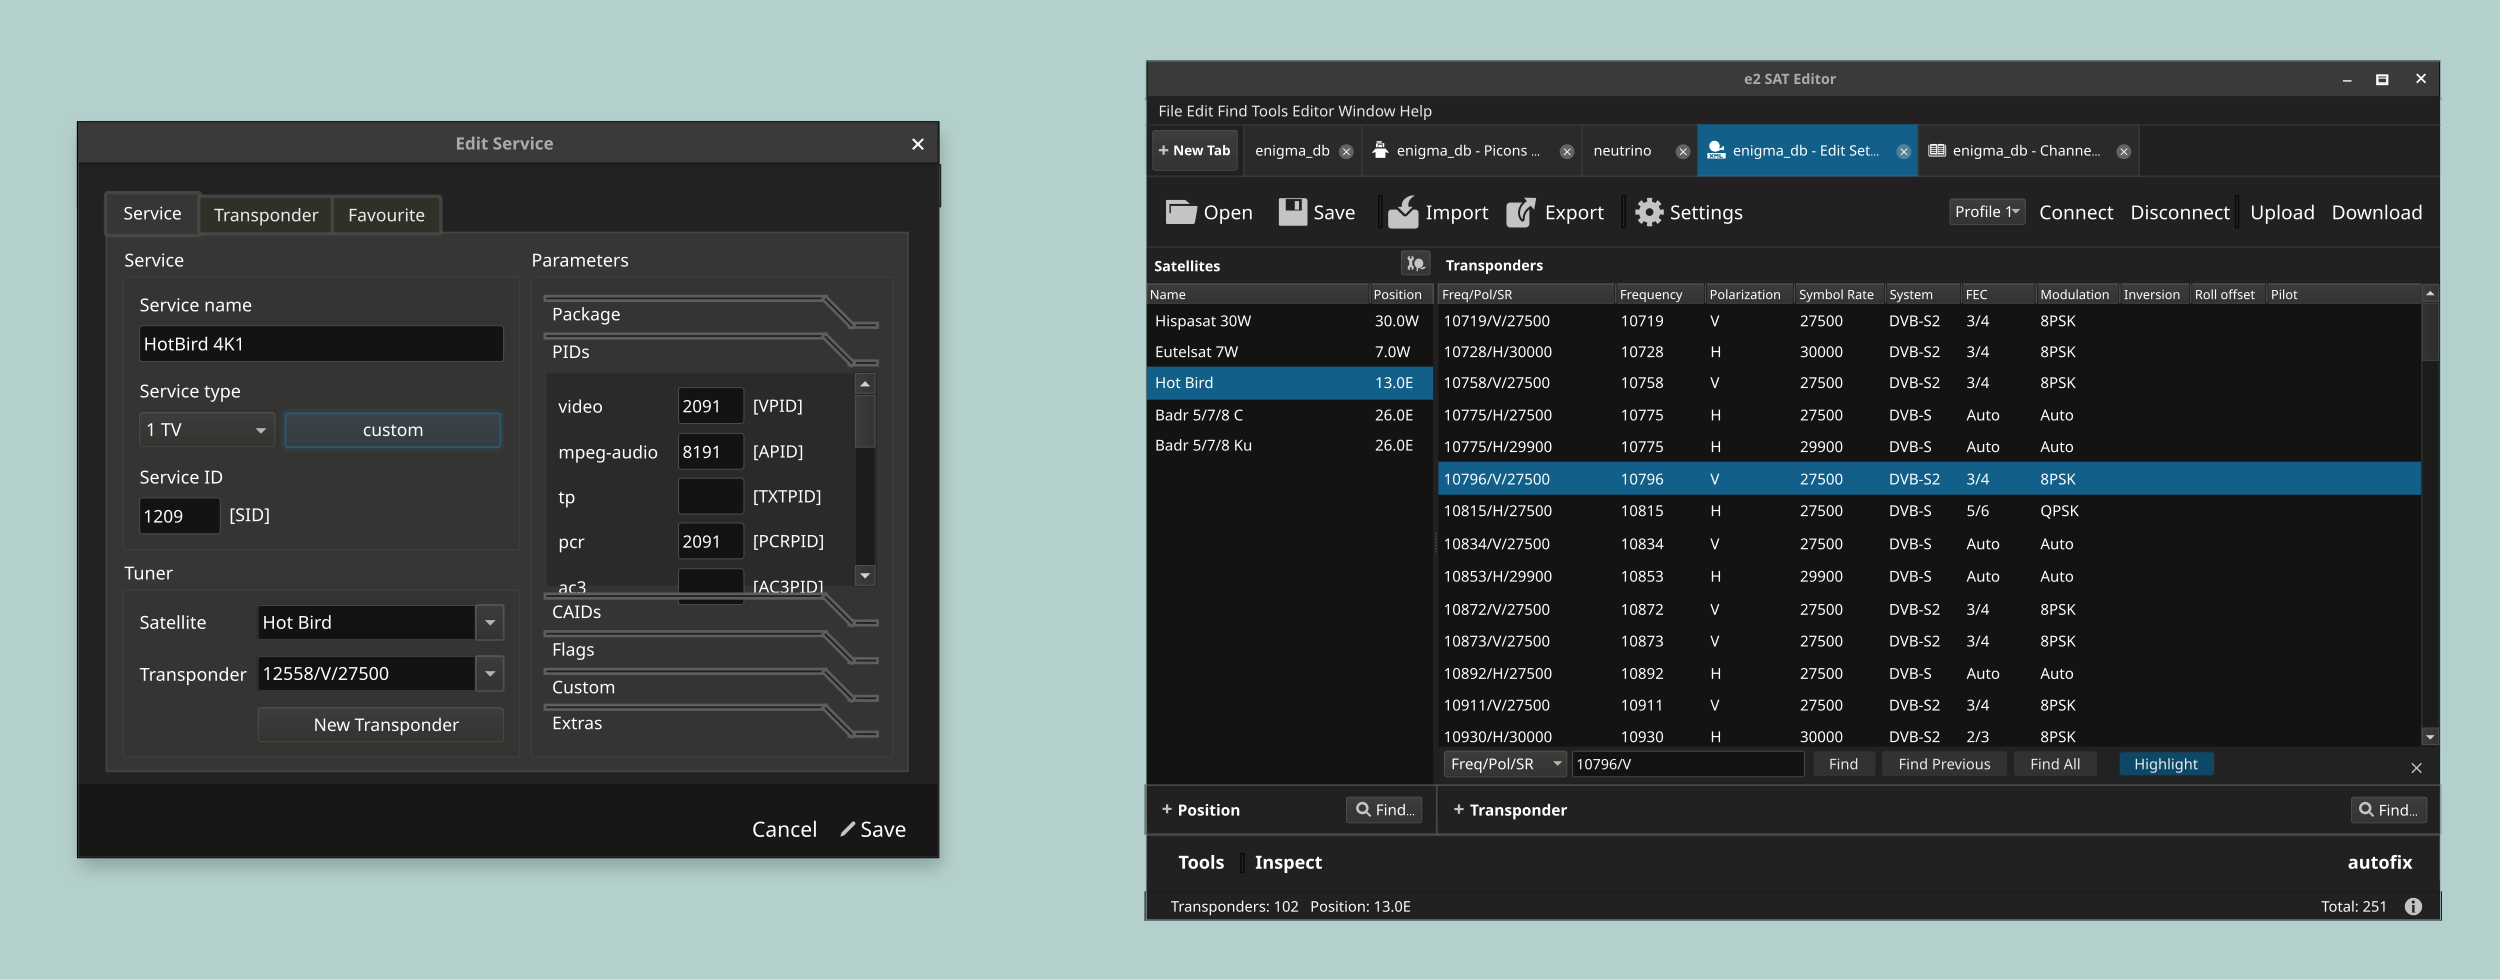
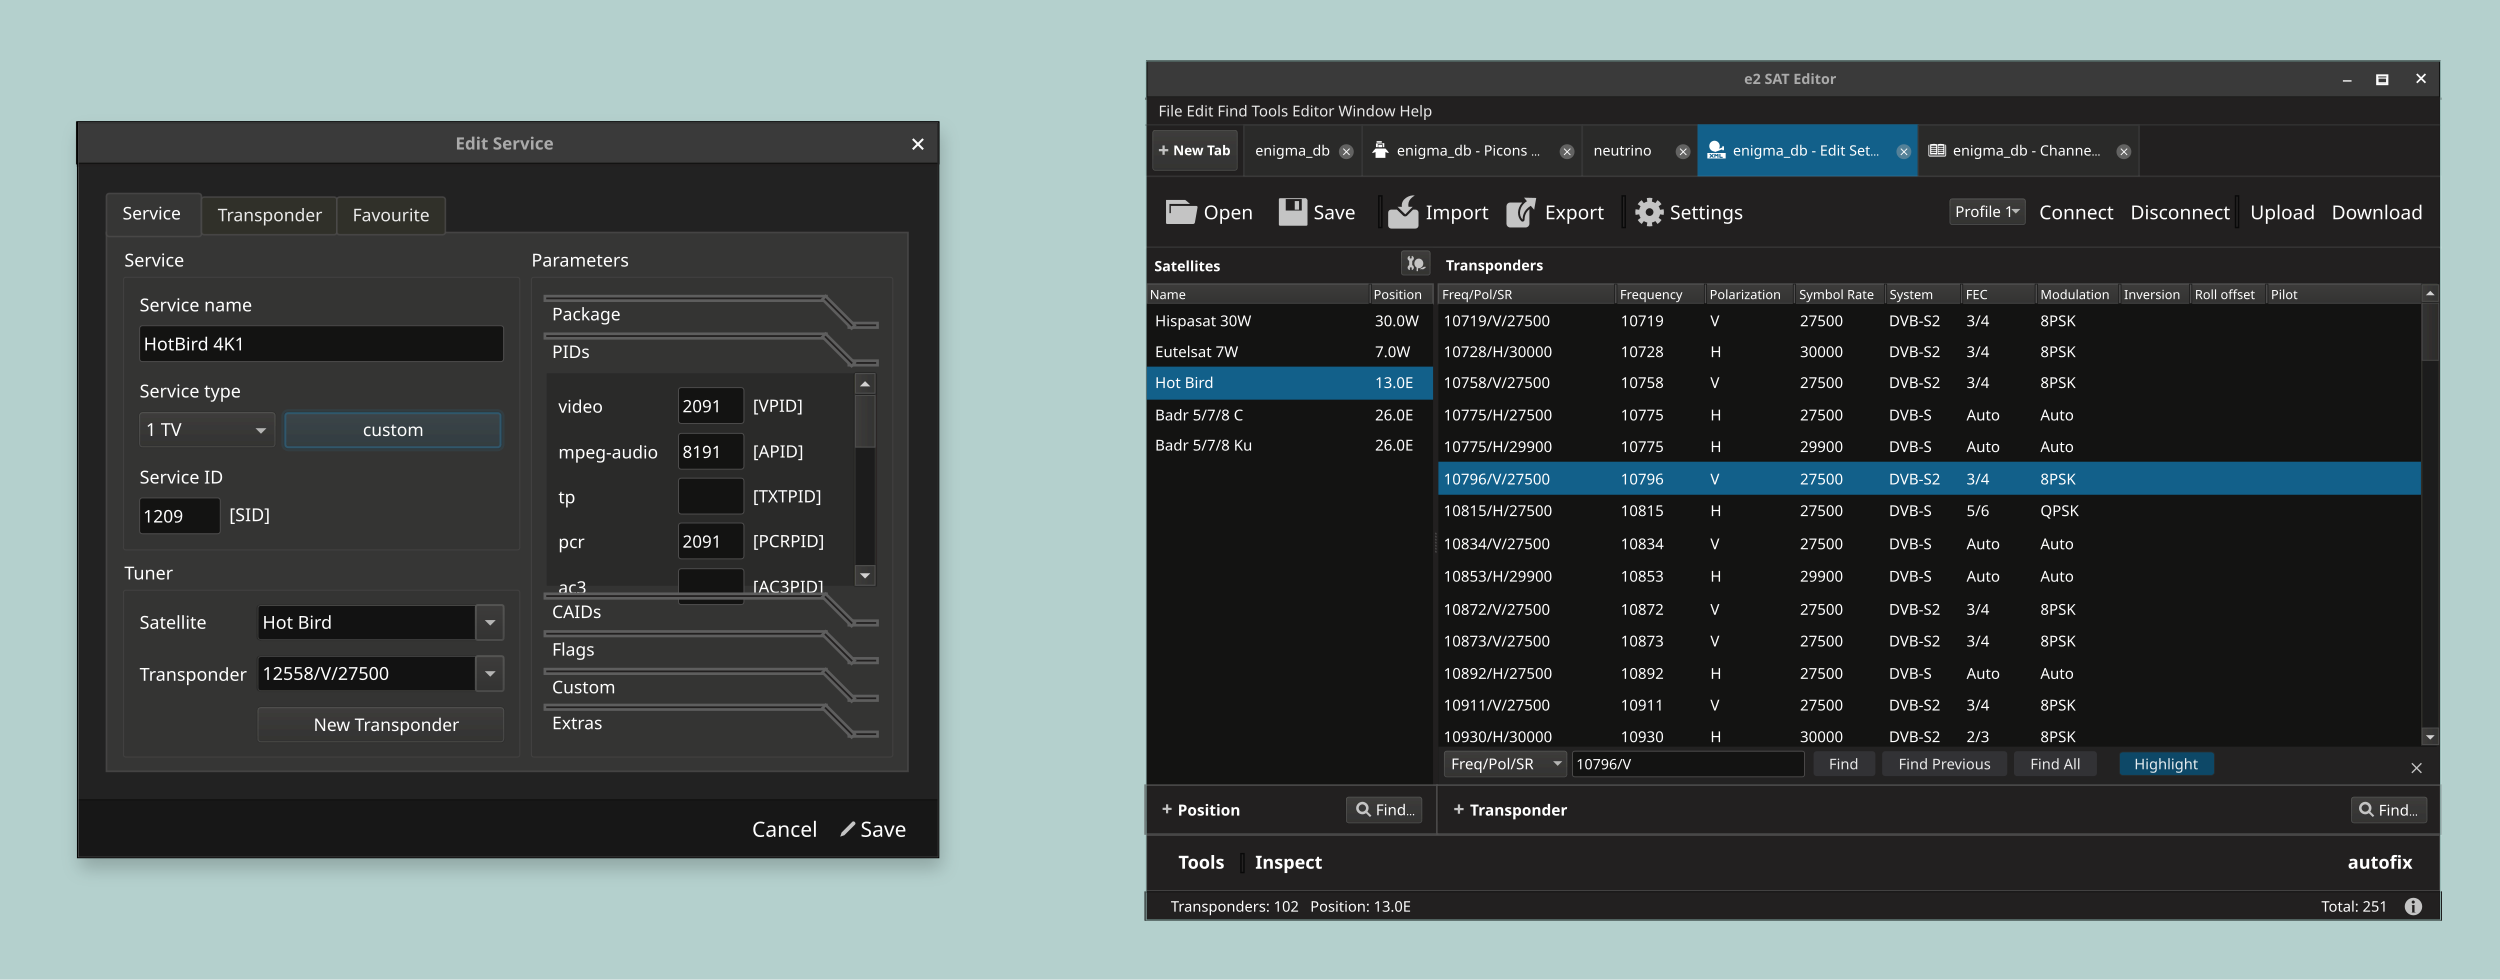
<svg xmlns="http://www.w3.org/2000/svg" style="pointer-events:none;user-select:none;text-rendering:geometricprecision" viewBox="0 0 3318 1300">
  <defs>
    <symbol id="aad">
      <path d="M37.8 37.8h18V26.3h-18V8H26.3v18.1H8v11.6h18.1v18h11.6v-18z" />
    </symbol>
    <symbol id="cbw">
      <path d="m60 15-3-.5v35.7a150.1 150.1 0 0 0-14.3-.6l-3 .2-6.7.6v-36S39.6 13 43 13c4 0 14 1.5 14 1.5l3 .5a5 5 0 0 1 3 4.7v32.6c0 2.9-2.3 5.2-5.2 5.2H6.2A5.2 5.2 0 0 1 1 52.3V19.7A5 5 0 0 1 4 15l3-.5S17 13 21 13c3.4 0 10 1.5 10 1.5v35.9a286 286 0 0 0-13-.9c-3 0-7.9.4-11 .7V14.5L4 15v38.7h56V15zM28.5 42.5a2 2 0 0 0-2-2h-14a2 2 0 0 0 0 4h14a2 2 0 0 0 2-2zm25 0a2 2 0 0 0-2-2h-14a2 2 0 0 0 0 4h14a2 2 0 0 0 2-2zm-25-7a2 2 0 0 0-2-2h-14a2 2 0 0 0 0 4h14a2 2 0 0 0 2-2zm25 0a2 2 0 0 0-2-2h-14a2 2 0 0 0 0 4h14a2 2 0 0 0 2-2zm-25-7a2 2 0 0 0-2-2h-14a2 2 0 0 0 0 4h14a2 2 0 0 0 2-2zm25 0a2 2 0 0 0-2-2h-14a2 2 0 0 0 0 4h14a2 2 0 0 0 2-2zm-25-7a2 2 0 0 0-2-2h-14a2 2 0 0 0 0 4h14a2 2 0 0 0 2-2zm25 0a2 2 0 0 0-2-2h-14a2 2 0 0 0 0 4h14a2 2 0 0 0 2-2z" />
    </symbol>
    <symbol id="cce">
      <path d="m62.3 7.3-5.6-5.6L32 26.4 7.3 1.7 1.7 7.3 26.4 32 1.7 56.7l5.6 5.6L32 37.6l24.7 24.7 5.6-5.6L37.6 32 62.3 7.3z" />
    </symbol>
    <symbol id="edt">
      <path d="M13.6 42.3 46.8 9c2-2 5.5-1.7 7.8.7 2.4 2.3 2.7 5.8.7 7.8L22.1 50.7 9.4 55l4.2-12.7z" />
    </symbol>
    <symbol id="ees">
      <path d="M32 50.5a17 17 0 0 1-8-14.7c0-9.3 7-16.9 15.6-16.9 8.7 0 15.7 7.6 15.7 16.9s-7 16.9-15.7 16.9l-2.7-.3-.2 10.5-4.9-.1.2-12.3zM6 26.8v15c-.8.4-1.6.9-2.3 1.5a9 9 0 0 0 0 14c1 .8 2.1 1.5 3.3 2l1.4-1v-7.2c0-1 .8-1.6 1.8-1.6H13c.5 0 1 .2 1.4.5.3.3.5.7.5 1v7.1l1.4 1c1-.5 2-1 2.8-1.8a9 9 0 0 0 0-14c-.7-.6-1.6-1.1-2.5-1.5v-15c.9-.4 1.7-1 2.5-1.6a9 9 0 0 0 0-14c-1-.7-2-1.3-3.1-1.8l-1.4 1V17c0 .9-.8 1.5-1.8 1.5h-3c-1 0-1.8-.6-1.8-1.5v-6.8l-1.4-.9c-1 .5-2.1 1-3 1.8a9 9 0 0 0 0 14c.7.7 1.6 1.2 2.5 1.6zm44.3 25-.6-.4-5.4 3.4.7 2 6-1.2c1.2 1.2 2.8 1.5 3.8.8l7.4-4.6c.8-.5 1.3-1.5 1.4-2.7 0-.8-.2-1.3-.5-1.5-.2-.2-.5-.4-1-.4a5 5 0 0 0-1.2.4l-.8.2h-.4c-1-.6-2-.6-2.8 0l-6.6 4z" />
    </symbol>
    <symbol id="fft">
      <path d="M56.3 31H13.8A13 13 0 0 0 1 44v61.3c0 7 5.7 12.8 12.8 12.8h54.5c7 0 12.8-5.8 12.8-12.8v-51c-16.6 14-16.6 30.2-17 36.9a6.8 6.8 0 0 1-11.7 4.4C38 81 36.3 52.4 56.3 31.1zm1 59.7c-14.6-14.7-13-46 15.2-64.3L62.2 14l42.8 1-7.3 41.4-11.8-14C57.8 59.3 57.8 82 57.3 90.6z" />
    </symbol>
    <symbol id="fgt">
      <path d="M87.8 55.7h8.5c5.9 0 10.7 4.8 10.7 10.6v45c0 6-4.8 10.7-10.7 10.7H11.7C5.8 122 1 117.2 1 111.4v-45c0-6 4.8-10.7 10.7-10.7h19.8L54 77.5a10 10 0 0 0 6.3 2.1c2 0 4.8-.8 6.2-2.2l21.3-21.7zM94 6.4C76 3.3 44.4 18.9 49 45.9H33.6l27.2 26.4 25.8-26.4H72.1C67.3 21.7 88 10.8 94 6.4z" />
    </symbol>
    <symbol id="fho">
      <path d="M32 62.5a30.5 30.5 0 0 1 0-61v9.6l-1-.1a5.4 5.4 0 1 0 1 10.7v5.1l-7.4.2 2.8 1.2V51l-2.8 2H32v9.5zm0-51.4V1.5a30.5 30.5 0 0 1 0 61V53h9.5l-5.8-2V26.6l-3.7.1v-5A5.4 5.4 0 0 0 32 11z" />
    </symbol>
    <symbol id="fin">
      <path d="M21 43h89c2.9 0 4.7 2.2 4.2 5l-9.3 53c-.5 2.7-3.2 5-6 5H8a3.8 3.8 0 0 1-3.9-3.8V22h67.2L88 36H16v32h5V43z" />
    </symbol>
    <symbol id="fje">
      <path d="M114 22v86.2c0 2-1.7 3.8-3.8 3.8H17.8a3.8 3.8 0 0 1-3.8-3.8V19.8c0-2 1.7-3.8 3.8-3.8H109l5 6zM94 59V19H38v40h56zm-9.5-33v30h-15V26h15z" />
    </symbol>
    <symbol id="pkw">
      <path d="M14.8 29.2h34.5s13.9 14.5 11.4 15.6c-1 .5-6.1-1-11.5-3V62H14.8V41.7c-5.4 2-10.4 3.6-11.5 3.1-2.5-1 11.5-15.6 11.5-15.6zm22-17.8H16.3v13.1h6.4V14h14v-2.6zm1.7 5.2h-14v8h14v-8zm6.8-6.2v14.1H41v-9.2h-2.5v-4.9h6.8zm-8.7-7H18.5v5.4h18.1V3.5z" />
    </symbol>
    <symbol id="slh">
      <path d="M40 45.2a20.9 20.9 0 0 1-12.4 4.2A22.6 22.6 0 0 1 5.8 30.7 22.5 22.5 0 0 1 27.6 5.6c10 0 19.4 7.7 21.4 17.6A22 22 0 0 1 45 40l14 13.8-5.1 5.1L40 45.2zM27.4 14.6c-6.2.1-12 5.2-12.7 11.5-.6 5.4 2.7 11 7.8 13.2A13.3 13.3 0 0 0 39.8 31a13.2 13.2 0 0 0-12.4-16.3z" />
    </symbol>
    <symbol id="sms">
      <path d="M74 15.4a50 50 0 0 0-19.7 0c.8 4 1.4 8.2 1.8 12.4-4.3 1-8.5 2.7-12.2 5.1-2.7-3.2-5.2-6.6-7.5-10.1a50 50 0 0 0-14 13.9c3.6 2.3 7 4.8 10.2 7.5a37.4 37.4 0 0 0-5 12.2c-4.2-.4-8.4-1-12.5-1.9a50 50 0 0 0 0 19.7 171 171 0 0 1 12.5-1.9c.9 4.4 2.6 8.5 5 12.3-3.2 2.7-6.6 5.2-10.1 7.5A50 50 0 0 0 36.4 106c2.3-3.5 4.8-6.9 7.5-10.1 3.7 2.4 7.9 4 12.2 5-.4 4.2-1 8.4-1.8 12.5a50 50 0 0 0 19.6 0c-.8-4.1-1.4-8.3-1.8-12.5 4.3-1 8.5-2.6 12.2-5 2.7 3.2 5.2 6.6 7.5 10.1a50 50 0 0 0 14-14c-3.6-2.2-7-4.7-10.2-7.4 2.4-3.8 4.1-7.9 5-12.3 4.2.5 8.4 1 12.5 2a50 50 0 0 0 0-19.8c-4.1.9-8.3 1.5-12.5 2-.9-4.4-2.6-8.6-5-12.3 3.2-2.7 6.6-5.2 10.1-7.5a50 50 0 0 0-13.9-14c-2.3 3.6-4.8 7-7.5 10.2a37.4 37.4 0 0 0-12.2-5c.4-4.3 1-8.4 1.8-12.5zM64 50.9a13.5 13.5 0 1 1 0 27 13.5 13.5 0 0 1 0-27z" />
    </symbol>
    <symbol id="tnw">
      <path d="M64 64V45H0v19h64zm-25-5.7V60a2 2 0 1 1-4 0v-6.4l-1.9 1.8c-.4.3-1 .5-1.5.5s-1-.2-1.5-.5l-2-1.8V60a2 2 0 0 1-3.8 0v-5.3h-6.7l4.1 4c.8.7.8 1.8 0 2.5a2 2 0 0 1-2.7 0l-4.1-3.9-4.1 4a2 2 0 0 1-2.7 0c-.8-.8-.8-2 0-2.7l4-3.9-4-3.9c-.8-.7-.8-1.8 0-2.5s2-.7 2.7 0l4 3.9 4.2-4a2 2 0 0 1 2.7 0c.8.8.8 2 0 2.6l-4 4h6.6v-5.3c0-.6.1-1 .6-1.4a2 2 0 0 1 1.3-.6h.2c.5 0 .9.3 1.3.6l4 3.6 3.9-3.6a2 2 0 0 1 1.8-.5c.4 0 .7.2 1 .5.4.3.6.8.6 1.3v8.7h2.9v-8.8a2 2 0 0 1 3.9 0v8.9h6.4a1.8 1.8 0 0 1 0 3.6h-8.5c-1 0-1.8-.9-1.8-1.9v-1.7h-3zM25.3 39.5H25c-10 0-18.3-8.4-18.3-18.8S15 2 25 2s18.3 8.4 18.3 18.8a19 19 0 0 1-2.4 9l11.1-4v-3c0-.9.7-1.5 1.5-1.5h3c.8 0 1.5.6 1.5 1.5v11c0 .8-.7 1.5-1.5 1.5h-3c-.8 0-1.5-.7-1.5-1.5v-1.6l-26 9.5-.7-2.2z" />
    </symbol>
    <symbol id="aol">
      <path d="m32 45.4 26.7-26.8H5.3L32 45.4z" />
    </symbol>
    <linearGradient id="bpf" x1="0" x2="0" y1="0" y2="1">
      <stop offset="0" style="stop-color:#3d3c3b" />
      <stop offset="1" style="stop-color:#333332" />
    </linearGradient>
    <linearGradient id="bqf" x1="0" x2="1" y1="0" y2="0">
      <stop offset="0" style="stop-color:#3d3c3b" />
      <stop offset="1" style="stop-color:#333332" />
    </linearGradient>
    <linearGradient id="brf" x1="0" x2="0" y1="0" y2="1">
      <stop offset="0" style="stop-color:#545452" />
      <stop offset="1" style="stop-color:#4b4b4a" />
    </linearGradient>
    <filter id="bsf" color-interpolation-filters="sRGB">
      <feDropShadow dx="0" dy="0" stdDeviation=".8" />
      <feDropShadow dx="0" dy="0" stdDeviation=".5" />
      <feDropShadow dx="0" dy="0" stdDeviation="1" />
    </filter>
    <filter id="mtf" color-interpolation-filters="sRGB">
      <feDropShadow dx="-3" dy="12" flood-opacity=".2" stdDeviation="20" />
      <feDropShadow dx="3" dy="12" flood-opacity=".2" stdDeviation="10" />
    </filter>
  </defs>
  <rect width="3318" height="1300" style="fill:#b4d0cd" />
  <g style="font-family:&quot;Sans-Serif&quot;,system-ui,sans-serif" transform="matrix(1.19 0 0 1.19 102 161)">
    <rect width="960" height="820" x="1" y="1" rx="0" style="fill:#222020;stroke:#acc6c3;stroke-width:1px;filter:url(#mtf)" />
-     <rect width="960" height="46.1" x="1" y="1" rx="0" style="fill:#3a3a3a;stroke:#131312;stroke-width:2px;clip-path:inset(1px 1.5px 0)" />
-     <rect width="962" height="46.1" x="1" y="48.8" style="fill:none;stroke:#222020;stroke-width:2px;clip-path:inset(0 1px)" />
+     <rect width="961" height="46.1" y="1" rx="0" style="fill:#3a3a3a;stroke:#131312;stroke-width:2px;clip-path:inset(1px 1.5px 0)" />
+     <rect width="958" height="1" x="1" y="48.8" style="fill:none;stroke:#222020;stroke-width:2px;clip-path:inset(0 1px)" />
    <text x="-1" y="3.5" dx="478" dy="28" style="font-family:&quot;Sans-Serif&quot;,system-ui,sans-serif;font-weight:700;font-size:19px;fill:#aaa" text-anchor="middle">Edit Service</text>
    <g transform="rotate(45 451.1 1139.8)">
      <rect width="15" height="1" y="7" style="fill:none;stroke:#fdfdfd;stroke-width:1.3px" />
      <rect width="1" height="15" x="7" style="fill:none;stroke:#fdfdfd;stroke-width:1.3px" />
    </g>
    <rect width="894" height="601" x="33" y="124" rx="0" style="fill:#363635;fill-opacity:1;stroke:#4e4d4d;stroke-opacity:.75;stroke-width:1.8px" />
    <g style="clip-path:none">
-       <rect width="106" height="48" x="32" y="79.5" rx="3" style="fill:#363635;stroke:#4e4d4d;stroke-opacity:.75;stroke-width:3.8px;clip-path:inset(1.5px 1.5px 4.2px)" />
-       <text x="38.5" y="87.5" dx="46" dy="22" style="font-size:19.5px;letter-spacing:normal;fill:#fff" text-anchor="middle">Service</text>
+       <rect width="106" height="48" x="33" y="80.5" rx="3" style="fill:#363635;stroke:#4e4d4d;stroke-opacity:.75;stroke-width:1.8px;clip-path:inset(0 0 4.2px)" />
+       <text x="37.5" y="87.5" dx="46" dy="22" style="font-size:19.5px;letter-spacing:normal;fill:#fff" text-anchor="middle">Service</text>
    </g>
    <g style="clip-path:none">
-       <rect width="151" height="42" x="136" y="83.5" rx="3" style="fill:#303029;stroke:#4e4d4d;stroke-opacity:.75;stroke-width:3.8px;clip-path:inset(1.5px 1.5px 4.2px 4.2px)" />
-       <text x="131.5" y="89.5" dx="80" dy="22" style="font-size:19.5px;letter-spacing:normal;fill:#fff;fill-opacity:.9" text-anchor="middle">Transponder</text>
+       <rect width="151" height="42" x="139" y="84.5" rx="3" style="fill:#303029;stroke:#4e4d4d;stroke-opacity:.75;stroke-width:1.8px;clip-path:inset(0 0 4.2px)" />
+       <text x="135.5" y="89.5" dx="80" dy="22" style="font-size:19.5px;letter-spacing:normal;fill:#fff;fill-opacity:.9" text-anchor="middle">Transponder</text>
    </g>
    <g style="clip-path:none">
-       <rect width="121" height="42" x="285" y="83.5" rx="3" style="fill:#303029;stroke:#4e4d4d;stroke-opacity:.75;stroke-width:3.8px;clip-path:inset(1.5px 1.5px 4.2px 4.2px)" />
-       <text x="278.5" y="89.5" dx="67" dy="22" style="font-size:19.5px;letter-spacing:normal;fill:#fff;fill-opacity:.9" text-anchor="middle">Favourite</text>
+       <rect width="121" height="42" x="290" y="84.5" rx="3" style="fill:#303029;stroke:#4e4d4d;stroke-opacity:.75;stroke-width:1.8px;clip-path:inset(0 0 4.2px)" />
+       <text x="283.5" y="89.5" dx="67" dy="22" style="font-size:19.5px;letter-spacing:normal;fill:#fff;fill-opacity:.9" text-anchor="middle">Favourite</text>
    </g>
    <rect width="442" height="304" x="52" y="174" rx="2.5" style="fill:#222020;fill-opacity:.1;stroke:#4e4d4d;stroke-opacity:.5;stroke-width:1.2px" />
    <text x="43" y="145" dx="10" dy="17" style="font-size:20px;letter-spacing:normal;fill:#fff">Service</text>
    <text x="70" y="190" dy="22" style="font-size:20px;fill:#fff">Service name</text>
    <rect width="406" height="40" x="70" y="228" rx="3" style="fill:#131312;stroke:#4e4d4d;stroke-opacity:1;stroke-width:1.1px;clip-path:none" />
    <text x="70.5" y="232.5" dx="4" dy="23" style="font-size:20px;fill:#fff">HotBird 4K1</text>
    <text x="70" y="286" dy="22" style="font-size:20px;fill:#fff">Service type</text>
    <rect width="151" height="38" x="70" y="325" rx="3" style="fill:url(#bpf);stroke:url(#brf);stroke-width:1.1px;filter:url(#bsf)" />
    <text x="65" y="329" dx="12" dy="22" style="font-size:20px;word-spacing:8px;fill:#fff">1 TV</text>
    <rect width="24" height="24" x="198.5" y="334" rx="8" style="fill:none;stroke:none;stroke-opacity:.06;stroke-width:2px" />
    <use href="#aol" style="fill:#b5b5b4" transform="matrix(.23 0 0 .23 198 338)" />
    <rect width="240" height="38" x="232.5" y="325.5" rx="3" style="fill:url(#bpf);stroke:#315162;stroke-width:2.2px;filter:url(#bsf)" />
    <rect width="249" height="47" x="228" y="321" rx="8" style="fill:#308cc6;fill-opacity:.1" />
    <text x="299" y="331" dx="20" dy="20" style="font-size:19.5px;word-spacing:8px;fill:#fff">custom</text>
    <text x="70" y="382" dy="22" style="font-size:20px;fill:#fff">Service ID</text>
    <rect width="90" height="40" x="70" y="420" rx="3" style="fill:#131312;stroke:#4e4d4d;stroke-opacity:1;stroke-width:1.1px;clip-path:none" />
    <text x="70" y="424.5" dx="4" dy="23" style="font-size:19.5px;fill:#fff">1209</text>
    <text x="170" y="423" dy="23" style="font-size:20px;fill:#fff">[SID]</text>
    <rect width="442" height="186" x="52" y="523" rx="2.5" style="fill:#222020;fill-opacity:.1;stroke:#4e4d4d;stroke-opacity:.5;stroke-width:1.2px" />
    <text x="43" y="494" dx="10" dy="17" style="font-size:20px;letter-spacing:normal;fill:#fff">Tuner</text>
    <text x="70" y="544" dy="22" style="font-size:20px;fill:#fff">Satellite</text>
    <rect width="274" height="38" x="202" y="540" rx="3" style="fill:#131312;stroke:url(#brf);stroke-width:1.1px;filter:url(#bsf)" />
    <rect width="247" height="39" x="200.5" y="539.5" rx="3" style="clip-path:inset(0 3px 0 0);opacity:.2" />
    <text x="195" y="544" dx="12" dy="22" style="font-size:20px;fill:#fff">Hot Bird</text>
    <rect width="31" height="39" x="445" y="539.5" rx="2.2" style="fill:url(#bpf);stroke:url(#brf);stroke-width:2.2px;clip-path:inset(1.3px 1.1px 1.3px 0)" />
    <rect width="24" height="24" x="454.2" y="548" rx="8" style="fill:none;stroke:none;stroke-opacity:.06;stroke-width:2px" />
    <use href="#aol" style="fill:#b5b5b4" transform="matrix(.23 0 0 .23 453.7 552)" />
    <text x="70" y="602" dy="22" style="font-size:20px;fill:#fff">Transponder</text>
    <rect width="274" height="38" x="202" y="597" rx="3" style="fill:#131312;stroke:url(#brf);stroke-width:1.1px;filter:url(#bsf)" />
    <rect width="247" height="39" x="200.5" y="596.5" rx="3" style="clip-path:inset(0 3px 0 0);opacity:.2" />
    <text x="195" y="601" dx="12" dy="22" style="font-size:20px;fill:#fff">12558/V/27500</text>
    <rect width="31" height="39" x="445" y="596.5" rx="2.2" style="fill:url(#bpf);stroke:url(#brf);stroke-width:2.2px;clip-path:inset(1.3px 1.1px 1.3px 0)" />
    <rect width="24" height="24" x="454.2" y="605" rx="8" style="fill:none;stroke:none;stroke-opacity:.06;stroke-width:2px" />
    <use href="#aol" style="fill:#b5b5b4" transform="matrix(.23 0 0 .23 453.7 609)" />
    <rect width="274" height="38" x="202" y="654" rx="3" style="fill:url(#bpf);stroke:url(#brf);stroke-width:1.1px;filter:url(#bsf)" />
    <text x="244" y="659" dx="20" dy="21" style="font-size:19.5px;fill:#fff">New Transponder</text>
    <rect width="403" height="535" x="507" y="174" rx="2.5" style="fill:#222020;fill-opacity:.1;stroke:#4e4d4d;stroke-opacity:.5;stroke-width:1.2px" />
    <text x="497" y="145" dx="10" dy="17" style="font-size:20px;letter-spacing:normal;fill:#fff">Parameters</text>
    <rect width="314" height="5" x="522" y="195" style="fill:#222020;stroke:#5e5e5e;stroke-width:3px;clip-path:inset(3px 3px 1px)" />
    <rect width="32" height="5" x="861" y="225" style="fill:#222020;stroke:#5e5e5e;stroke-width:3px;clip-path:inset(3px 3px 1px 2px)" />
    <rect width="46" height="5" x="222" y="-222" style="fill:#222020;stroke:#5e5e5e;stroke-width:3px;clip-path:inset(3px 3px 1px)" transform="rotate(45 25.2 726.5)" />
    <text x="522" y="196" dx="8" dy="26" style="font-size:19.5px;fill:#fff">Package</text>
    <rect width="314" height="5" x="522" y="237" style="fill:#222020;stroke:#5e5e5e;stroke-width:3px;clip-path:inset(3px 3px 1px)" />
    <rect width="32" height="5" x="861" y="267" style="fill:#222020;stroke:#5e5e5e;stroke-width:3px;clip-path:inset(3px 3px 1px 2px)" />
    <rect width="46" height="5" x="222" y="-222" style="fill:#222020;stroke:#5e5e5e;stroke-width:3px;clip-path:inset(3px 3px 1px)" transform="rotate(45 -25.4 747.5)" />
    <text x="522" y="238" dx="8" dy="26" style="font-size:19.5px;fill:#fff">PIDs</text>
    <g style="clip-path:inset(0 0 22px)">
      <rect width="367" height="237" x="524" y="281" style="fill:#2a2a29;fill-opacity:1" />
      <text x="537" y="303" dy="22" style="font-size:19.5px;fill:#fff">video</text>
      <rect width="73" height="40" x="671" y="297" rx="3" style="fill:#131312;stroke:#4e4d4d;stroke-opacity:1;stroke-width:1.1px;clip-path:none" />
      <text x="671.5" y="301.5" dx="4" dy="23" style="font-size:19px;fill:#fff">2091</text>
      <text x="754" y="301" dy="23" style="font-size:19px;fill:#fff">[VPID]</text>
      <text x="537" y="354" dy="22" style="font-size:19.5px;fill:#fff">mpeg-audio</text>
      <rect width="73" height="40" x="671" y="348" rx="3" style="fill:#131312;stroke:#4e4d4d;stroke-opacity:1;stroke-width:1.1px;clip-path:none" />
      <text x="671.5" y="352.5" dx="4" dy="23" style="font-size:19px;fill:#fff">8191</text>
      <text x="754" y="352" dy="23" style="font-size:19px;fill:#fff">[APID]</text>
      <text x="537" y="404" dy="22" style="font-size:19.5px;fill:#fff">tp</text>
      <rect width="73" height="40" x="671" y="398" rx="3" style="fill:#131312;stroke:#4e4d4d;stroke-opacity:1;stroke-width:1.1px;clip-path:none" />
      <text x="754" y="402" dy="23" style="font-size:19px;fill:#fff">[TXTPID]</text>
      <text x="537" y="454" dy="22" style="font-size:19.5px;fill:#fff">pcr</text>
      <rect width="73" height="40" x="671" y="448" rx="3" style="fill:#131312;stroke:#4e4d4d;stroke-opacity:1;stroke-width:1.1px;clip-path:none" />
      <text x="671.5" y="452.5" dx="4" dy="23" style="font-size:19px;fill:#fff">2091</text>
      <text x="754" y="452" dy="23" style="font-size:19px;fill:#fff">[PCRPID]</text>
      <text x="537" y="505" dy="22" style="font-size:19.5px;fill:#fff">ac3</text>
      <rect width="73" height="40" x="671" y="499" rx="3" style="fill:#131312;stroke:#4e4d4d;stroke-opacity:1;stroke-width:1.1px;clip-path:none" />
      <text x="754" y="503" dy="23" style="font-size:19px;fill:#fff">[AC3PID]</text>
    </g>
    <g style="clip-path:inset(0 0 0-2px);filter:url(#bsf)" transform="matrix(.994 0 0 .994 11 7.5)">
      <rect width="23" height="236" x="862" y="277" style="fill:#1d1c1c;stroke:#2e2d2c;stroke-width:2px;clip-path:inset(0 1px 0 0)" />
      <rect width="22" height="22" x="862.5" y="275.5" rx="0" style="fill:url(#bqf);stroke:#4f4f4e;stroke-width:1.2px;filter:url(#bsf)" />
      <use href="#aol" style="fill:#d3d2d2" transform="matrix(.22 0 0 -.22 866.3 294)" />
      <rect width="22" height="22" x="862.5" y="491" rx="0" style="fill:url(#bqf);stroke:#4f4f4e;stroke-width:1.2px;filter:url(#bsf)" />
      <use href="#aol" style="fill:#d3d2d2" transform="matrix(.22 0 0 .22 866.3 495.5)" />
      <rect width="22" height="58" x="862.5" y="300" rx="0" style="fill:url(#bqf);fill-opacity:1;stroke:#4f4f4e;stroke-width:1.2px" />
    </g>
    <rect width="314" height="5" x="522" y="527" style="fill:#222020;stroke:#5e5e5e;stroke-width:3px;clip-path:inset(3px 3px 1px)" />
    <rect width="32" height="5" x="861" y="557" style="fill:#222020;stroke:#5e5e5e;stroke-width:3px;clip-path:inset(3px 3px 1px 2px)" />
    <rect width="46" height="5" x="222" y="-222" style="fill:#222020;stroke:#5e5e5e;stroke-width:3px;clip-path:inset(3px 3px 1px)" transform="rotate(45 -375.5 892.5)" />
    <text x="522" y="528" dx="8" dy="26" style="font-size:19.5px;fill:#fff">CAIDs</text>
    <rect width="314" height="5" x="522" y="569" style="fill:#222020;stroke:#5e5e5e;stroke-width:3px;clip-path:inset(3px 3px 1px)" />
    <rect width="32" height="5" x="861" y="599" style="fill:#222020;stroke:#5e5e5e;stroke-width:3px;clip-path:inset(3px 3px 1px 2px)" />
    <rect width="46" height="5" x="222" y="-222" style="fill:#222020;stroke:#5e5e5e;stroke-width:3px;clip-path:inset(3px 3px 1px)" transform="rotate(45 -426.2 913.5)" />
    <text x="522" y="570" dx="8" dy="26" style="font-size:19.5px;fill:#fff">Flags</text>
    <rect width="314" height="5" x="522" y="611" style="fill:#222020;stroke:#5e5e5e;stroke-width:3px;clip-path:inset(3px 3px 1px)" />
    <rect width="32" height="5" x="861" y="641" style="fill:#222020;stroke:#5e5e5e;stroke-width:3px;clip-path:inset(3px 3px 1px 2px)" />
    <rect width="46" height="5" x="222" y="-222" style="fill:#222020;stroke:#5e5e5e;stroke-width:3px;clip-path:inset(3px 3px 1px)" transform="rotate(45 -477 934.6)" />
    <text x="522" y="612" dx="8" dy="26" style="font-size:19.5px;fill:#fff">Custom</text>
    <rect width="314" height="5" x="522" y="651" style="fill:#222020;stroke:#5e5e5e;stroke-width:3px;clip-path:inset(3px 3px 1px)" />
    <rect width="32" height="5" x="861" y="681" style="fill:#222020;stroke:#5e5e5e;stroke-width:3px;clip-path:inset(3px 3px 1px 2px)" />
    <rect width="46" height="5" x="222" y="-222" style="fill:#222020;stroke:#5e5e5e;stroke-width:3px;clip-path:inset(3px 3px 1px)" transform="rotate(45 -525.2 954.6)" />
    <text x="522" y="652" dx="8" dy="26" style="font-size:19.5px;fill:#fff">Extras</text>
-     <rect width="960" height="81" x="1" y="739" rx="0" style="fill:#171717;clip-path:inset(15px 0 0)" />
+     <rect width="958" height="64" x="2" y="756" rx="0" style="fill:#171717;clip-path:none" />
    <text x="727" y="764" dx="26" dy="34" style="font-size:23.5px;fill:#fff">Cancel</text>
    <use href="#edt" style="fill:#c4c4c4" transform="matrix(.36 0 0 .36 848 778)" />
    <text x="848" y="764" dx="26" dy="34" style="font-size:23.5px;fill:#fff">Save</text>
-     <rect width="960" height="1.6" x="1" y="754" style="fill:#131312" />
+     <rect width="958" height="1.6" x="2" y="756" style="fill:#131312" />
    <rect width="960" height="820" x="1" y="1" rx="0" style="fill:none;stroke:#000;stroke-width:1.8px" />
    <rect width="959" height="819" x="1.5" y="1.5" rx="0" style="fill:none;stroke:#999;stroke-opacity:.75;stroke-width:.5px" />
  </g>
  <g style="font-family:&quot;Sans-Serif&quot;,system-ui,sans-serif">
    <rect width="1718" height="1140" x="1521" y="81" rx="0" style="fill:#171717;stroke:#acc6c3;stroke-width:1px" />
    <rect width="1716" height="48" x="1522" y="81" rx="0" style="fill:#3a3a3a;stroke:#131312;stroke-width:2px;clip-path:inset(1px 1.5px 0)" />
    <rect width="1718" height="1" x="1521" y="130.5" style="fill:none;stroke:#222020;stroke-width:2px;clip-path:inset(0 1px)" />
    <text x="1519" y="83.5" dx="857" dy="28" style="font-family:&quot;Sans-Serif&quot;,system-ui,sans-serif;font-weight:700;font-size:19px;fill:#aaa" text-anchor="middle">e2 SAT Editor</text>
    <rect width="10.5" height=".8" x="3110" y="107" style="fill:none;stroke:#fdfdfd;stroke-width:1px" />
    <g transform="matrix(.9 0 0 .9 3155 100)">
      <rect width="15" height="13" style="fill:none;stroke:#fdfdfd;stroke-width:3px;clip-path:inset(.8px 1.4px 2.6px)" />
      <rect width="13" height="7" x="1" y="4" style="fill:none;stroke:#fdfdfd;stroke-width:1.7px" />
    </g>
    <g transform="rotate(45 1493.9 3925.5)">
      <rect width="15" height="1" y="7" style="fill:none;stroke:#fdfdfd;stroke-width:1.3px" />
      <rect width="1" height="15" x="7" style="fill:none;stroke:#fdfdfd;stroke-width:1.3px" />
    </g>
    <rect width="1716" height="36" x="1522" y="129" style="fill:#222020" />
    <text x="1525.5" y="130.5" dx="12" dy="24" style="font-size:20px;word-spacing:16px;fill:#fff;fill-opacity:.9">File Edit Find Tools Editor Window Help</text>
-     <rect width="1718" height="1" x="1521" y="165.5" style="fill:#e2e2e2;stroke:#1d1c1c" />
+     <rect width="1717" height="1" x="1521" y="165.5" style="fill:#e2e2e2;stroke:#1d1c1c" />
    <rect width="1716" height="67" x="1522" y="167" style="fill:#222020" />
    <rect width="128" height="67" x="1522" y="167" style="fill:#222020" />
    <rect width="112" height="53" x="1530" y="173" rx="3" style="fill:url(#bpf);stroke:url(#brf);stroke-width:1px;filter:url(#bsf)" />
    <use href="#aad" style="fill:#c3c3c3" transform="matrix(.26 0 0 .26 1536 191)" />
    <text x="1530" y="173" dx="27" dy="33" style="font-weight:700;font-size:18px;fill:#fff">New Tab</text>
    <rect width="1" height="67" x="1650" y="167" style="fill:#333" />
    <rect width="157" height="69" x="1651" y="166" style="fill:#2a2a29;stroke:#363636;stroke-width:2px;clip-path:inset(1px 0)" />
    <text x="1651" y="165.5" dx="15" dy="41" style="font-size:19px;fill:#fff">enigma_db</text>
    <g transform="matrix(.9 0 0 .9 1781 195.5)">
      <rect width="22" height="22" x="-4.5" y="-4.5" rx="11" style="fill:#aaa;fill-opacity:.44" />
      <use href="#cce" style="fill:#fff" transform="matrix(.17 0 0 .17 1.2 1.2)" />
    </g>
    <rect width="292" height="69" x="1808" y="166" style="fill:#2a2a29;stroke:#363636;stroke-width:2px;clip-path:inset(1px 0)" />
    <use href="#pkw" style="fill:#fff" transform="matrix(.38 0 0 .38 1820 186)" />
    <text x="1808" y="165.5" dx="46" dy="41" style="font-size:19px;fill:#fff">enigma_db - Picons <tspan style="font-size:15px">…</tspan>
    </text>
    <g transform="matrix(.9 0 0 .9 2074 195.5)">
      <rect width="22" height="22" x="-4.5" y="-4.5" rx="11" style="fill:#aaa;fill-opacity:.44" />
      <use href="#cce" style="fill:#fff" transform="matrix(.17 0 0 .17 1.2 1.2)" />
    </g>
    <rect width="154" height="69" x="2100" y="166" style="fill:#2a2a29;stroke:#363636;stroke-width:2px;clip-path:inset(1px 0)" />
    <text x="2100" y="165.5" dx="15" dy="41" style="font-size:19px;fill:#fff">neutrino</text>
    <g transform="matrix(.9 0 0 .9 2228 195.5)">
      <rect width="22" height="22" x="-4.5" y="-4.5" rx="11" style="fill:#aaa;fill-opacity:.44" />
      <use href="#cce" style="fill:#fff" transform="matrix(.17 0 0 .17 1.2 1.2)" />
    </g>
    <rect width="292" height="69" x="2254" y="166" style="fill:#12608a;stroke:#12608a;stroke-width:2px;clip-path:inset(1px 0)" />
    <use href="#tnw" style="fill:#fff" transform="matrix(.38 0 0 .38 2266 186)" />
    <text x="2254" y="165.5" dx="46" dy="41" style="font-size:19px;fill:#fff">enigma_db - Edit Set<tspan style="font-size:15px">…</tspan>
    </text>
    <g transform="matrix(.9 0 0 .9 2521 195.5)">
      <rect width="22" height="22" x="-4.5" y="-4.5" rx="11" style="fill:#aaa;fill-opacity:.44" />
      <use href="#cce" style="fill:#fff" transform="matrix(.17 0 0 .17 1.2 1.2)" />
    </g>
    <rect width="293" height="69" x="2546" y="166" style="fill:#2a2a29;stroke:#363636;stroke-width:2px;clip-path:inset(1px 0)" />
    <use href="#cbw" style="fill:#fff" transform="matrix(.38 0 0 .38 2559 186)" />
    <text x="2546" y="165.5" dx="46" dy="41" style="font-size:19px;fill:#fff">enigma_db - Channe<tspan style="font-size:15px">…</tspan>
    </text>
    <g transform="matrix(.9 0 0 .9 2813 195.5)">
      <rect width="22" height="22" x="-4.5" y="-4.5" rx="11" style="fill:#aaa;fill-opacity:.44" />
      <use href="#cce" style="fill:#fff" transform="matrix(.17 0 0 .17 1.2 1.2)" />
    </g>
    <rect width="2" height="67" x="2838" y="167" style="fill:#333" />
    <rect width="1716" height="95" x="1522" y="234" style="fill:#222020" />
    <use href="#fin" style="fill:#c4c4c4" transform="matrix(.38 0 0 .38 1546 257)" />
    <text x="1528.5" y="232" dx="69" dy="59" style="font-size:25.5px;fill:#fff">Open</text>
    <use href="#fje" style="fill:#c4c4c4" transform="matrix(.38 0 0 .38 1692 257)" />
    <text x="1674.5" y="232" dx="69" dy="59" style="font-size:25.5px;fill:#fff">Save</text>
    <rect width="4" height="42" x="1830" y="260" style="fill:#252323;stroke:#090909;stroke-width:2px;clip-path:inset(2px 2px 2px .5px)" />
    <use href="#fgt" style="fill:#c4c4c4" transform="matrix(.38 0 0 .38 1842 257)" />
    <text x="1823.5" y="232" dx="69" dy="59" style="font-size:25.5px;fill:#fff">Import</text>
    <use href="#fft" style="fill:#c4c4c4" transform="matrix(.38 0 0 .38 1999 257)" />
    <text x="1981.5" y="232" dx="69" dy="59" style="font-size:25.5px;fill:#fff">Export</text>
    <rect width="4" height="42" x="2153" y="260" style="fill:#252323;stroke:#090909;stroke-width:2px;clip-path:inset(2px 2px 2px .5px)" />
    <use href="#sms" style="fill:#c4c4c4" transform="matrix(.38 0 0 .38 2165 257)" />
    <text x="2147.5" y="232" dx="69" dy="59" style="font-size:25.5px;fill:#fff">Settings</text>
    <rect width="100" height="34" x="2588" y="264" rx="3" style="fill:url(#bpf);stroke:url(#brf);stroke-width:1.2px;filter:url(#bsf)" />
    <rect width="24" height="24" x="2680.5" y="269" rx="8" style="fill:none;stroke:none;stroke-opacity:.06;stroke-width:2px" />
    <use href="#aol" style="fill:#b5b5b4" transform="matrix(.23 0 0 .23 2668 273)" />
    <text x="2583" y="266" dx="12" dy="22" style="font-size:20px;fill:#fff">Profile 1</text>
    <text x="2691.5" y="232" dx="15" dy="59" style="font-size:25.5px;fill:#fff">Connect</text>
    <text x="2812.5" y="232" dx="15" dy="59" style="font-size:25.5px;fill:#fff">Disconnect</text>
    <rect width="4" height="42" x="2967" y="260" style="fill:#252323;stroke:#090909;stroke-width:2px;clip-path:inset(2px 2px 2px .5px)" />
    <text x="2971.5" y="232" dx="15" dy="59" style="font-size:25.5px;fill:#fff">Upload</text>
    <text x="3079.5" y="232" dx="15" dy="59" style="font-size:25.5px;fill:#fff">Download</text>
    <rect width="1720" height="95" x="1520" y="234" style="fill:none;stroke:#fff;stroke-opacity:.09;stroke-width:2px;clip-path:inset(0 2px)" />
    <rect width="1716" height="779" x="1522" y="328" style="fill:#222020" />
    <rect width="380" height="779" x="1522" y="328" style="fill:#222020" />
    <text x="1522" y="327" dx="10" dy="33" style="font-weight:700;font-size:19px;fill:#fff">Satellites</text>
    <rect width="38" height="32" x="1860" y="333" rx="3" style="fill:url(#bpf);stroke:url(#brf);stroke-width:1.2px;filter:url(#bsf)" />
    <use href="#ees" style="fill:#c4c4c4" transform="matrix(.38 0 0 .38 1868 336)" />
    <rect width="380" height="26" x="1522" y="377" style="fill:url(#bpf);stroke:#4e4d4d;stroke-width:2px;clip-path:inset(1px 1px 0)" />
    <text x="1522" y="379" dy="18" style="font-size:17px;fill:#fff">
      <tspan x="1526">Name</tspan>
      <tspan x="1823">Position</tspan>
    </text>
    <rect width="3" height="26" x="1817" y="377" style="fill:#4e4d4d;stroke:#171717;stroke-width:1px;clip-path:inset(1px 0 1px 1px)" />
    <rect width="380" height="687" x="1522" y="403" style="fill:#131312" />
    <rect width="380" height="44" x="82" y="448" style="fill:#12608a" transform="matrix(1 0 0 .996 1440 40.4)" />
    <text x="1522" y="404" dy="29" style="font-size:20px;fill:#fff">
      <tspan x="1533">Hispasat 30W</tspan>
      <tspan x="1825">30.0W</tspan>
    </text>
    <text x="1522" y="445" dy="29" style="font-size:20px;fill:#fff">
      <tspan x="1533">Eutelsat 7W</tspan>
      <tspan x="1825">7.0W</tspan>
    </text>
    <text x="1522" y="486" dy="29" style="font-size:20px;fill:#fff">
      <tspan x="1533">Hot Bird</tspan>
      <tspan x="1825">13.0E</tspan>
    </text>
    <text x="1522" y="529" dy="29" style="font-size:20px;fill:#fff">
      <tspan x="1533">Badr 5/7/8 C</tspan>
      <tspan x="1825">26.0E</tspan>
    </text>
    <text x="1522" y="569" dy="29" style="font-size:20px;fill:#fff">
      <tspan x="1533">Badr 5/7/8 Ku</tspan>
      <tspan x="1825">26.0E</tspan>
    </text>
    <rect width="1332" height="65" x="1522" y="1043" style="fill:#222020" />
    <rect width="1332" height="65" x="1520" y="1042" style="fill:none;stroke:#4e4d4d;stroke-width:2px;clip-path:inset(1px 2px 2px)" />
    <use href="#aad" style="fill:#c4c4c4" transform="matrix(.25 0 0 .25 1541 1065.5)" />
    <text x="1535" y="1049.5" dx="28" dy="33" style="font-weight:700;font-size:20.5px;fill:#fff">Position</text>
    <rect width="100" height="34" x="1787" y="1058" rx="3" style="fill:url(#bpf);stroke:url(#brf);stroke-width:1.2px;filter:url(#bsf)" />
    <use x="15" href="#slh" style="fill:#c4c4c4" transform="matrix(.38 0 0 .38 1792 1062)" />
    <text x="1772" y="1060" dx="54" dy="22" style="font-size:20px;fill:#fff">Find<tspan style="font-size:15px">…</tspan>
    </text>
    <rect width=".5" height="28" x="1905.5" y="706" style="fill:none;stroke:#fff;stroke-opacity:.25;stroke-dasharray:0,2px,0" />
    <text x="1909" y="327" dx="10" dy="32" style="font-weight:700;font-size:19px;fill:#fff">Transponders</text>
    <rect width="1325" height="26" x="1909" y="377" style="fill:url(#bpf);stroke:#4e4d4d;stroke-width:2px;clip-path:inset(1px 1px 0)" />
    <text x="1909" y="379" dy="18" style="font-size:17px;fill:#fff">
      <tspan x="1914">Freq/Pol/SR</tspan>
      <tspan x="2150">Frequency</tspan>
      <tspan x="2269">Polarization</tspan>
      <tspan x="2388">Symbol Rate</tspan>
      <tspan x="2508">System</tspan>
      <tspan x="2609">FEC</tspan>
      <tspan x="2708">Modulation</tspan>
      <tspan x="2819">Inversion</tspan>
      <tspan x="2913">Roll offset</tspan>
      <tspan x="3014">Pilot</tspan>
    </text>
    <rect width="3" height="26" x="2143" y="377" style="fill:#4e4d4d;stroke:#171717;stroke-width:1px;clip-path:inset(1px 0 1px 1px)" />
    <rect width="3" height="26" x="2262" y="377" style="fill:#4e4d4d;stroke:#171717;stroke-width:1px;clip-path:inset(1px 0 1px 1px)" />
    <rect width="3" height="26" x="2380" y="377" style="fill:#4e4d4d;stroke:#171717;stroke-width:1px;clip-path:inset(1px 0 1px 1px)" />
    <rect width="3" height="26" x="2501" y="377" style="fill:#4e4d4d;stroke:#171717;stroke-width:1px;clip-path:inset(1px 0 1px 1px)" />
    <rect width="3" height="26" x="2602" y="377" style="fill:#4e4d4d;stroke:#171717;stroke-width:1px;clip-path:inset(1px 0 1px 1px)" />
    <rect width="3" height="26" x="2701" y="377" style="fill:#4e4d4d;stroke:#171717;stroke-width:1px;clip-path:inset(1px 0 1px 1px)" />
    <rect width="3" height="26" x="2812" y="377" style="fill:#4e4d4d;stroke:#171717;stroke-width:1px;clip-path:inset(1px 0 1px 1px)" />
    <rect width="3" height="26" x="2906" y="377" style="fill:#4e4d4d;stroke:#171717;stroke-width:1px;clip-path:inset(1px 0 1px 1px)" />
    <rect width="3" height="26" x="3007" y="377" style="fill:#4e4d4d;stroke:#171717;stroke-width:1px;clip-path:inset(1px 0 1px 1px)" />
    <rect width="1325" height="687" x="1909" y="403" style="fill:#131312" />
    <rect width="1325" height="44" x="473" y="576" style="fill:#12608a" transform="matrix(1 0 0 .996 1436 39.1)" />
    <text x="1909" y="404" dy="29" style="font-size:20px;fill:#fff">
      <tspan x="1916">10719/V/27500</tspan>
      <tspan x="2151">10719</tspan>
      <tspan x="2270">V</tspan>
      <tspan x="2389">27500</tspan>
      <tspan x="2507">DVB-S2</tspan>
      <tspan x="2610">3/4</tspan>
      <tspan x="2708">8PSK</tspan>
    </text>
    <text x="1909" y="445" dy="29" style="font-size:20px;fill:#fff">
      <tspan x="1916">10728/H/30000</tspan>
      <tspan x="2151">10728</tspan>
      <tspan x="2270">H</tspan>
      <tspan x="2389">30000</tspan>
      <tspan x="2507">DVB-S2</tspan>
      <tspan x="2610">3/4</tspan>
      <tspan x="2708">8PSK</tspan>
    </text>
    <text x="1909" y="486" dy="29" style="font-size:20px;fill:#fff">
      <tspan x="1916">10758/V/27500</tspan>
      <tspan x="2151">10758</tspan>
      <tspan x="2270">V</tspan>
      <tspan x="2389">27500</tspan>
      <tspan x="2507">DVB-S2</tspan>
      <tspan x="2610">3/4</tspan>
      <tspan x="2708">8PSK</tspan>
    </text>
    <text x="1909" y="529" dy="29" style="font-size:20px;fill:#fff">
      <tspan x="1916">10775/H/27500</tspan>
      <tspan x="2151">10775</tspan>
      <tspan x="2270">H</tspan>
      <tspan x="2389">27500</tspan>
      <tspan x="2507">DVB-S</tspan>
      <tspan x="2610">Auto</tspan>
      <tspan x="2708">Auto</tspan>
    </text>
    <text x="1909" y="571" dy="29" style="font-size:20px;fill:#fff">
      <tspan x="1916">10775/H/29900</tspan>
      <tspan x="2151">10775</tspan>
      <tspan x="2270">H</tspan>
      <tspan x="2389">29900</tspan>
      <tspan x="2507">DVB-S</tspan>
      <tspan x="2610">Auto</tspan>
      <tspan x="2708">Auto</tspan>
    </text>
    <text x="1909" y="614" dy="29" style="font-size:20px;fill:#fff">
      <tspan x="1916">10796/V/27500</tspan>
      <tspan x="2151">10796</tspan>
      <tspan x="2270">V</tspan>
      <tspan x="2389">27500</tspan>
      <tspan x="2507">DVB-S2</tspan>
      <tspan x="2610">3/4</tspan>
      <tspan x="2708">8PSK</tspan>
    </text>
    <text x="1909" y="656" dy="29" style="font-size:20px;fill:#fff">
      <tspan x="1916">10815/H/27500</tspan>
      <tspan x="2151">10815</tspan>
      <tspan x="2270">H</tspan>
      <tspan x="2389">27500</tspan>
      <tspan x="2507">DVB-S</tspan>
      <tspan x="2610">5/6</tspan>
      <tspan x="2708">QPSK</tspan>
    </text>
    <text x="1909" y="700" dy="29" style="font-size:20px;fill:#fff">
      <tspan x="1916">10834/V/27500</tspan>
      <tspan x="2151">10834</tspan>
      <tspan x="2270">V</tspan>
      <tspan x="2389">27500</tspan>
      <tspan x="2507">DVB-S</tspan>
      <tspan x="2610">Auto</tspan>
      <tspan x="2708">Auto</tspan>
    </text>
    <text x="1909" y="743" dy="29" style="font-size:20px;fill:#fff">
      <tspan x="1916">10853/H/29900</tspan>
      <tspan x="2151">10853</tspan>
      <tspan x="2270">H</tspan>
      <tspan x="2389">29900</tspan>
      <tspan x="2507">DVB-S</tspan>
      <tspan x="2610">Auto</tspan>
      <tspan x="2708">Auto</tspan>
    </text>
    <text x="1909" y="787" dy="29" style="font-size:20px;fill:#fff">
      <tspan x="1916">10872/V/27500</tspan>
      <tspan x="2151">10872</tspan>
      <tspan x="2270">V</tspan>
      <tspan x="2389">27500</tspan>
      <tspan x="2507">DVB-S2</tspan>
      <tspan x="2610">3/4</tspan>
      <tspan x="2708">8PSK</tspan>
    </text>
    <text x="1909" y="829" dy="29" style="font-size:20px;fill:#fff">
      <tspan x="1916">10873/V/27500</tspan>
      <tspan x="2151">10873</tspan>
      <tspan x="2270">V</tspan>
      <tspan x="2389">27500</tspan>
      <tspan x="2507">DVB-S2</tspan>
      <tspan x="2610">3/4</tspan>
      <tspan x="2708">8PSK</tspan>
    </text>
    <text x="1909" y="872" dy="29" style="font-size:20px;fill:#fff">
      <tspan x="1916">10892/H/27500</tspan>
      <tspan x="2151">10892</tspan>
      <tspan x="2270">H</tspan>
      <tspan x="2389">27500</tspan>
      <tspan x="2507">DVB-S</tspan>
      <tspan x="2610">Auto</tspan>
      <tspan x="2708">Auto</tspan>
    </text>
    <text x="1909" y="914" dy="29" style="font-size:20px;fill:#fff">
      <tspan x="1916">10911/V/27500</tspan>
      <tspan x="2151">10911</tspan>
      <tspan x="2270">V</tspan>
      <tspan x="2389">27500</tspan>
      <tspan x="2507">DVB-S2</tspan>
      <tspan x="2610">3/4</tspan>
      <tspan x="2708">8PSK</tspan>
    </text>
    <text x="1909" y="956" dy="29" style="font-size:20px;fill:#fff">
      <tspan x="1916">10930/H/30000</tspan>
      <tspan x="2151">10930</tspan>
      <tspan x="2270">H</tspan>
      <tspan x="2389">30000</tspan>
      <tspan x="2507">DVB-S2</tspan>
      <tspan x="2610">2/3</tspan>
      <tspan x="2708">8PSK</tspan>
    </text>
    <text x="1909" y="996" dy="29" style="font-size:20px;fill:#fff">
      <tspan x="1916">10949/V/27500</tspan>
      <tspan x="2151">10949</tspan>
      <tspan x="2270">V</tspan>
      <tspan x="2389">27500</tspan>
      <tspan x="2507">DVB-S2</tspan>
      <tspan x="2610">2/3</tspan>
      <tspan x="2708">8PSK</tspan>
    </text>
    <g style="clip-path:inset(0 0 0-2px);filter:url(#bsf)" transform="matrix(.997 0 0 .997 1435.5 37.5)">
      <rect width="23" height="613" x="1784" y="341" style="fill:#1d1c1c;stroke:#2e2d2c;stroke-width:2px;clip-path:inset(0 1px 0 0)" />
      <rect width="22" height="22" x="1784.5" y="341.5" rx="0" style="fill:url(#bqf);stroke:#4f4f4e;stroke-width:1.2px;filter:url(#bsf)" />
      <use href="#aol" style="fill:#d3d2d2" transform="matrix(.22 0 0 -.22 1788.3 359.5)" />
      <rect width="22" height="22" x="1784.5" y="931.5" rx="0" style="fill:url(#bqf);stroke:#4f4f4e;stroke-width:1.2px;filter:url(#bsf)" />
      <use href="#aol" style="fill:#d3d2d2" transform="matrix(.22 0 0 .22 1788.3 937)" />
      <rect width="22" height="76" x="1784.5" y="366" rx="0" style="fill:url(#bqf);fill-opacity:.7;stroke:#4f4f4e;stroke-opacity:.8;stroke-width:1.2px" />
    </g>
    <rect width="1329" height="52" x="1909" y="991" style="fill:#232222" />
    <rect width="162.5" height="34" x="1917" y="997" rx="3" style="fill:url(#bpf);stroke:url(#brf);stroke-width:1.2px;filter:url(#bsf)" />
    <text x="1914" y="999" dx="12" dy="22" style="font-size:20px;fill:#fff">Freq/Pol/SR</text>
    <rect width="1329" height="52" x="2066.5" y="1002" rx="8" style="fill:none;stroke:none;stroke-opacity:.06;stroke-width:2px" />
    <use href="#aol" style="fill:#b5b5b4" transform="matrix(.23 0 0 .23 2060 1006)" />
    <rect width="308" height="34" x="2087" y="997" rx="3" style="fill:#131312;stroke:#4e4d4d;stroke-width:1.2px;clip-path:none" />
    <text x="2088" y="998" dx="4" dy="23" style="font-size:19px;fill:#fff">10796/V</text>
    <rect width="82" height="33" x="2407" y="997" rx="4" style="fill:#323235" />
    <text x="2407" y="998" dx="40" dy="23" style="font-size:19.5px;fill:#fff;fill-opacity:.89" text-anchor="middle">Find</text>
    <rect width="166" height="33" x="2498" y="997" rx="4" style="fill:#323235" />
    <text x="2498" y="998" dx="83" dy="23" style="font-size:19.5px;fill:#fff;fill-opacity:.89" text-anchor="middle">Find Previous</text>
    <rect width="110" height="33" x="2673" y="997" rx="4" style="fill:#323235" />
    <text x="2673" y="998" dx="55" dy="23" style="font-size:19.5px;fill:#fff;fill-opacity:.89" text-anchor="middle">Find All</text>
    <rect width="126" height="31" x="2813" y="998" rx="4" style="fill:#0d4867;stroke:#2a2a29;stroke-width:1px" />
    <text x="2813" y="999" dx="62" dy="22" style="font-size:19.5px;fill:#fff;fill-opacity:.9" text-anchor="middle">Highlight</text>
    <use href="#cce" style="fill:#c4c4c4" transform="matrix(.23 0 0 .23 3200 1012)" />
    <rect width="1330" height="65" x="1909" y="1043" style="fill:#222020" />
    <rect width="1332" height="65" x="1907" y="1042" style="fill:none;stroke:#4e4d4d;stroke-width:2px;clip-path:inset(1px 2px 2px)" />
    <use href="#aad" style="fill:#c4c4c4" transform="matrix(.26 0 0 .26 1928 1065.5)" />
    <text x="1923" y="1049.5" dx="28" dy="33" style="font-weight:700;font-size:20.5px;fill:#fff">Transponder</text>
    <rect width="100" height="34" x="3121" y="1058" rx="3" style="fill:url(#bpf);stroke:url(#brf);stroke-width:1.2px;filter:url(#bsf)" />
    <use x="15" href="#slh" style="fill:#c4c4c4" transform="matrix(.38 0 0 .38 3123 1062)" />
    <text x="3111" y="1060.5" dx="46" dy="22" style="font-size:20px;fill:#fff">Find<tspan style="font-size:15px">…</tspan>
    </text>
    <rect width="1720" height="781" x="1520" y="328" style="fill:none;stroke:#fff;stroke-opacity:.09;stroke-width:1.8px;clip-path:inset(0 2px)" />
-     <rect width="1716" height="73" x="1522" y="1109" style="fill:#222020;stroke:#4e4d4d;clip-path:inset(.5px 1px 0 0)" />
+     <rect width="1716" height="73" x="1522" y="1109" style="fill:#222020;stroke:#4e4d4d;clip-path:inset(.5px 1px 0)" />
    <text x="1535" y="1120" dx="29" dy="33" style="font-weight:700;font-size:24px;fill:#fff">Tools</text>
    <rect width="4" height="25" x="1647" y="1133" style="fill:#252323;stroke:#090909;stroke-width:2px;clip-path:inset(2px 2px 2px .5px)" />
    <text x="1637" y="1120" dx="29" dy="33" style="font-weight:700;font-size:24px;fill:#fff">Inspect</text>
    <text x="3105" y="1120" dx="11" dy="33" style="font-weight:700;font-size:24px;fill:#fff">autofix</text>
-     <rect width="1716" height="51" x="1522" y="1169" rx="0" style="fill:#222020;clip-path:inset(15px 0 0)" />
+     <rect width="1716" height="36.4" x="1522" y="1184" rx="0" style="fill:#222020;clip-path:none" />
    <rect width="1720" height="37" x="1520" y="1184" style="fill:none;stroke:#1d1c1c;stroke-width:2px;clip-path:inset(0 2px 37.3px)" />
    <text x="1525" y="1181" dx="29" dy="29" style="font-size:19.5px;fill:#fff">
      <tspan>Transponders: 102</tspan>
      <tspan dx="10">Position: 13.0E</tspan>
    </text>
    <text x="1546" y="1181" dx="1535" dy="29" style="font-size:19.5px;fill:#fff">
      <tspan>Total: 251</tspan>
    </text>
    <use href="#fho" style="fill:#c4c4c4" transform="matrix(.38 0 0 .38 3191 1191)" />
    <rect width="1718" height="1140" x="1521" y="81" rx="0" style="fill:none;stroke:#96bfba;stroke-width:1px" />
  </g>
</svg>
